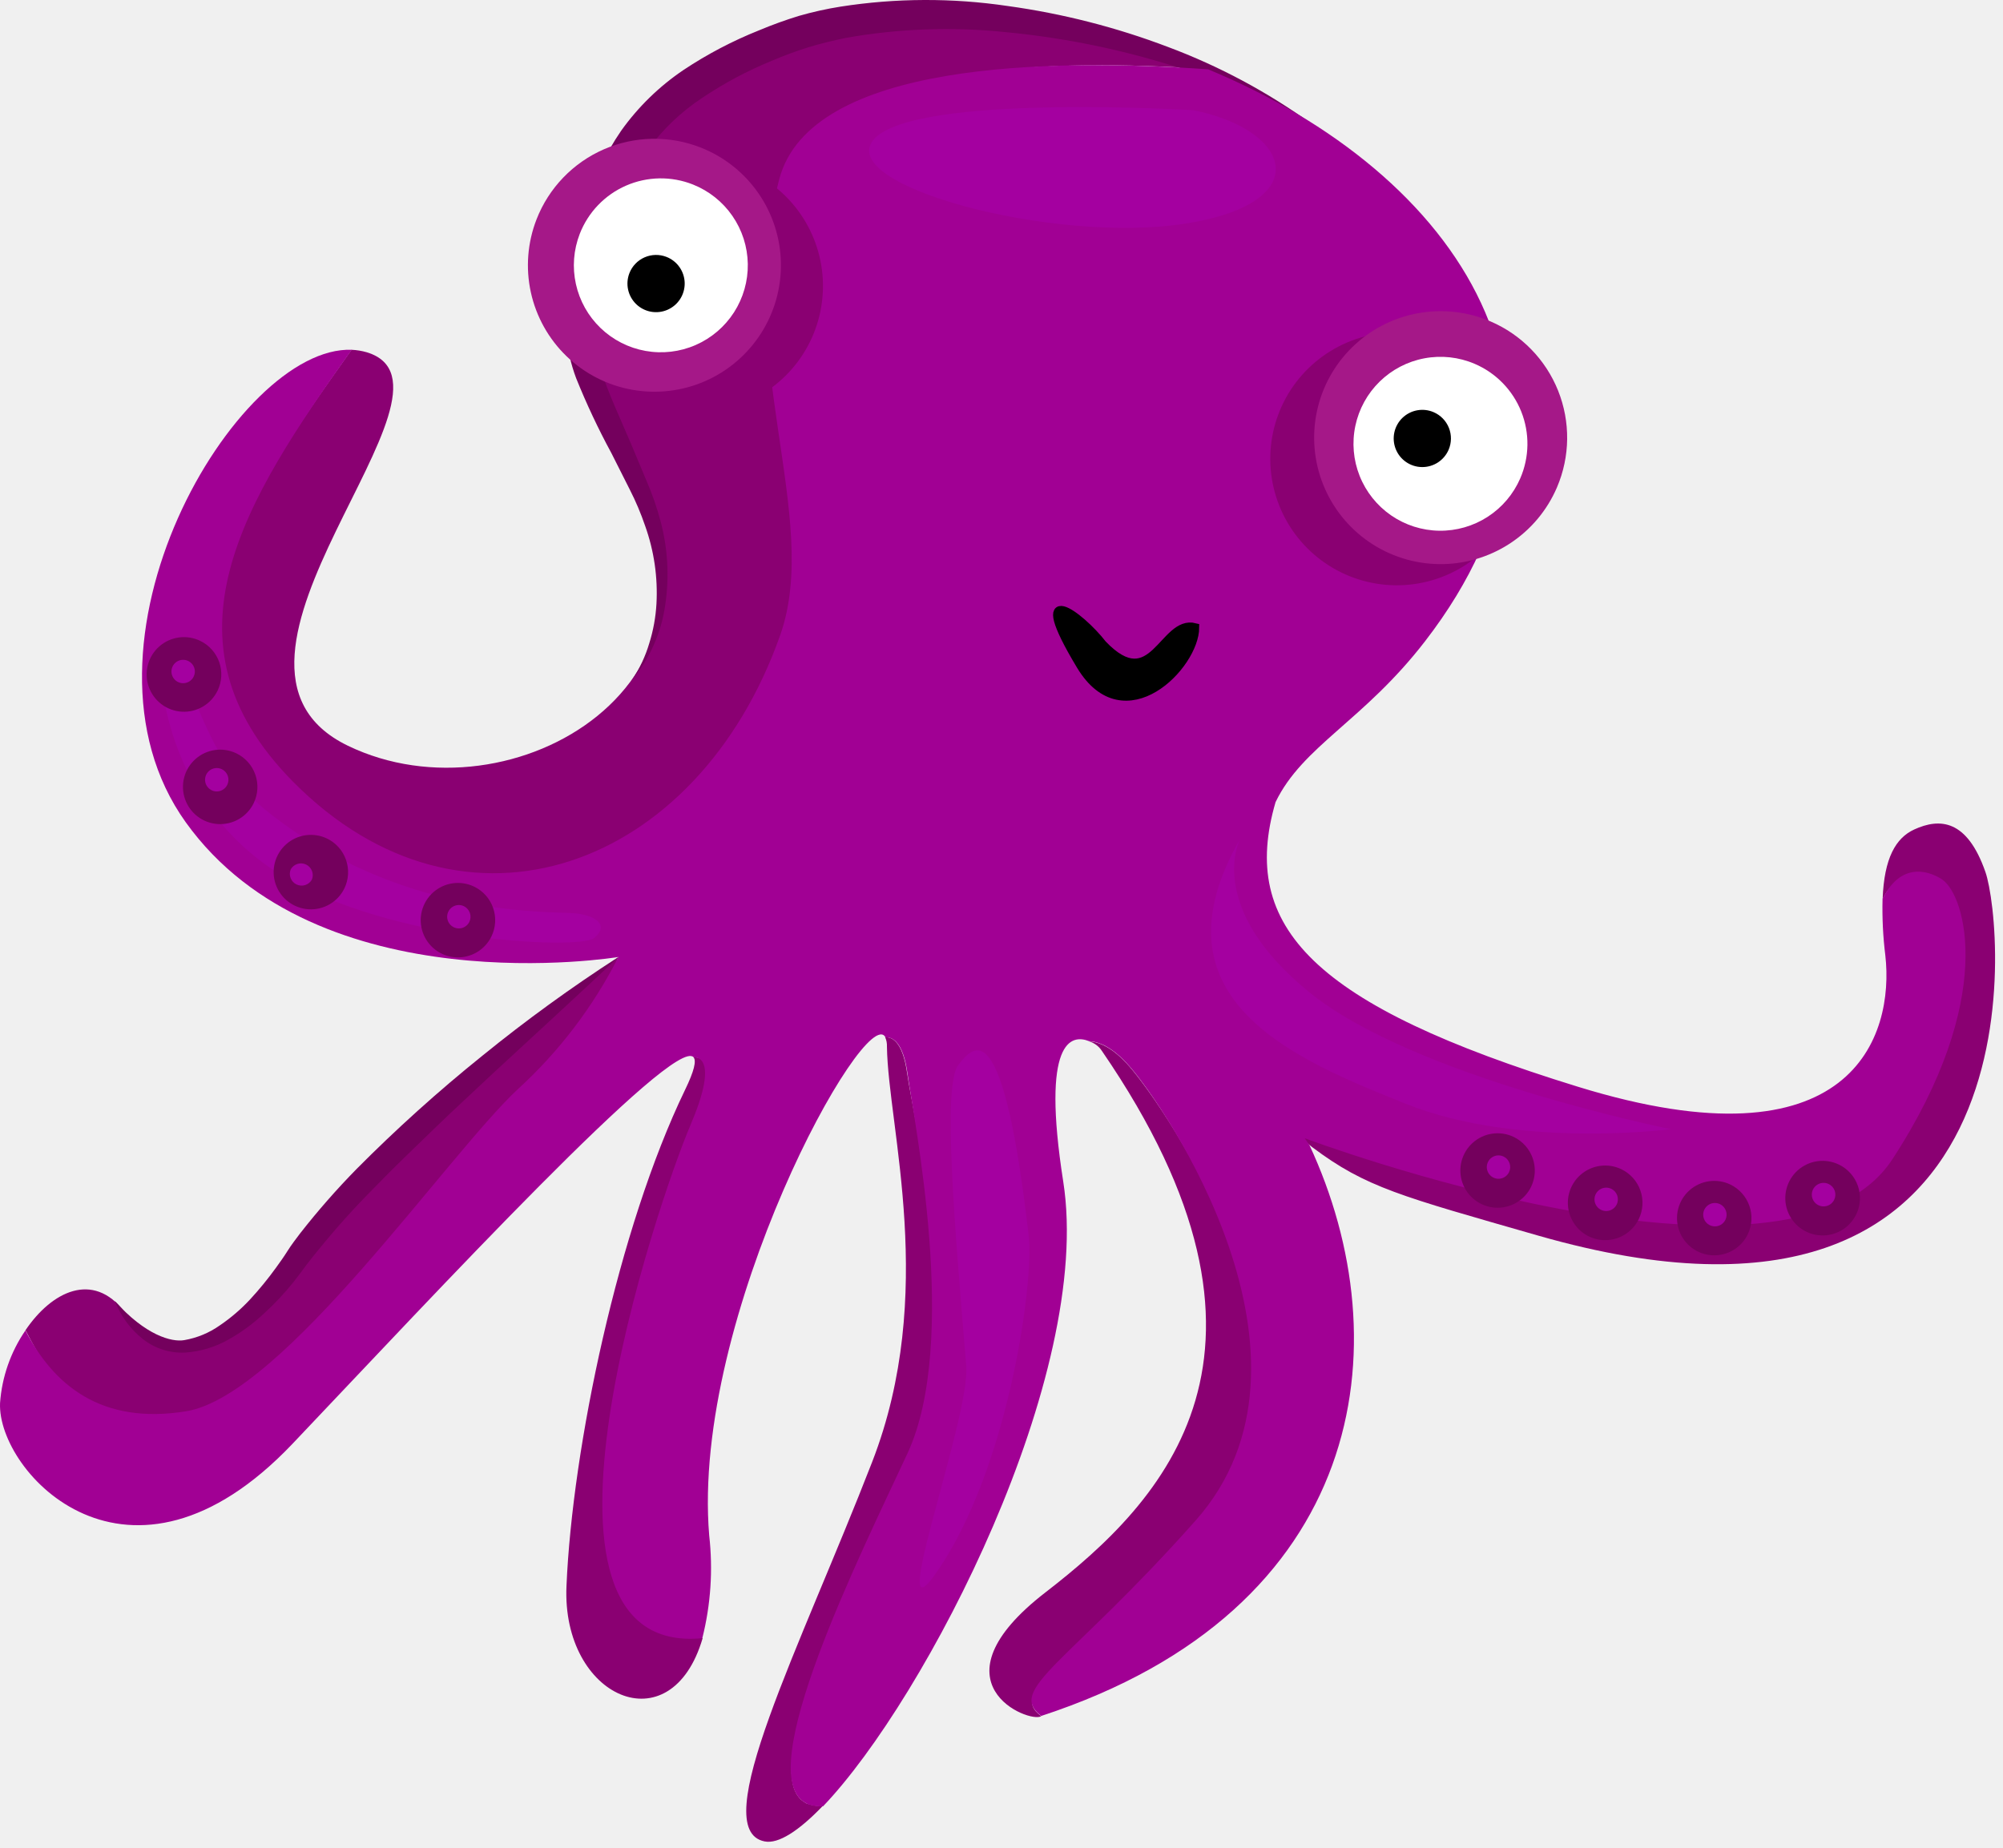
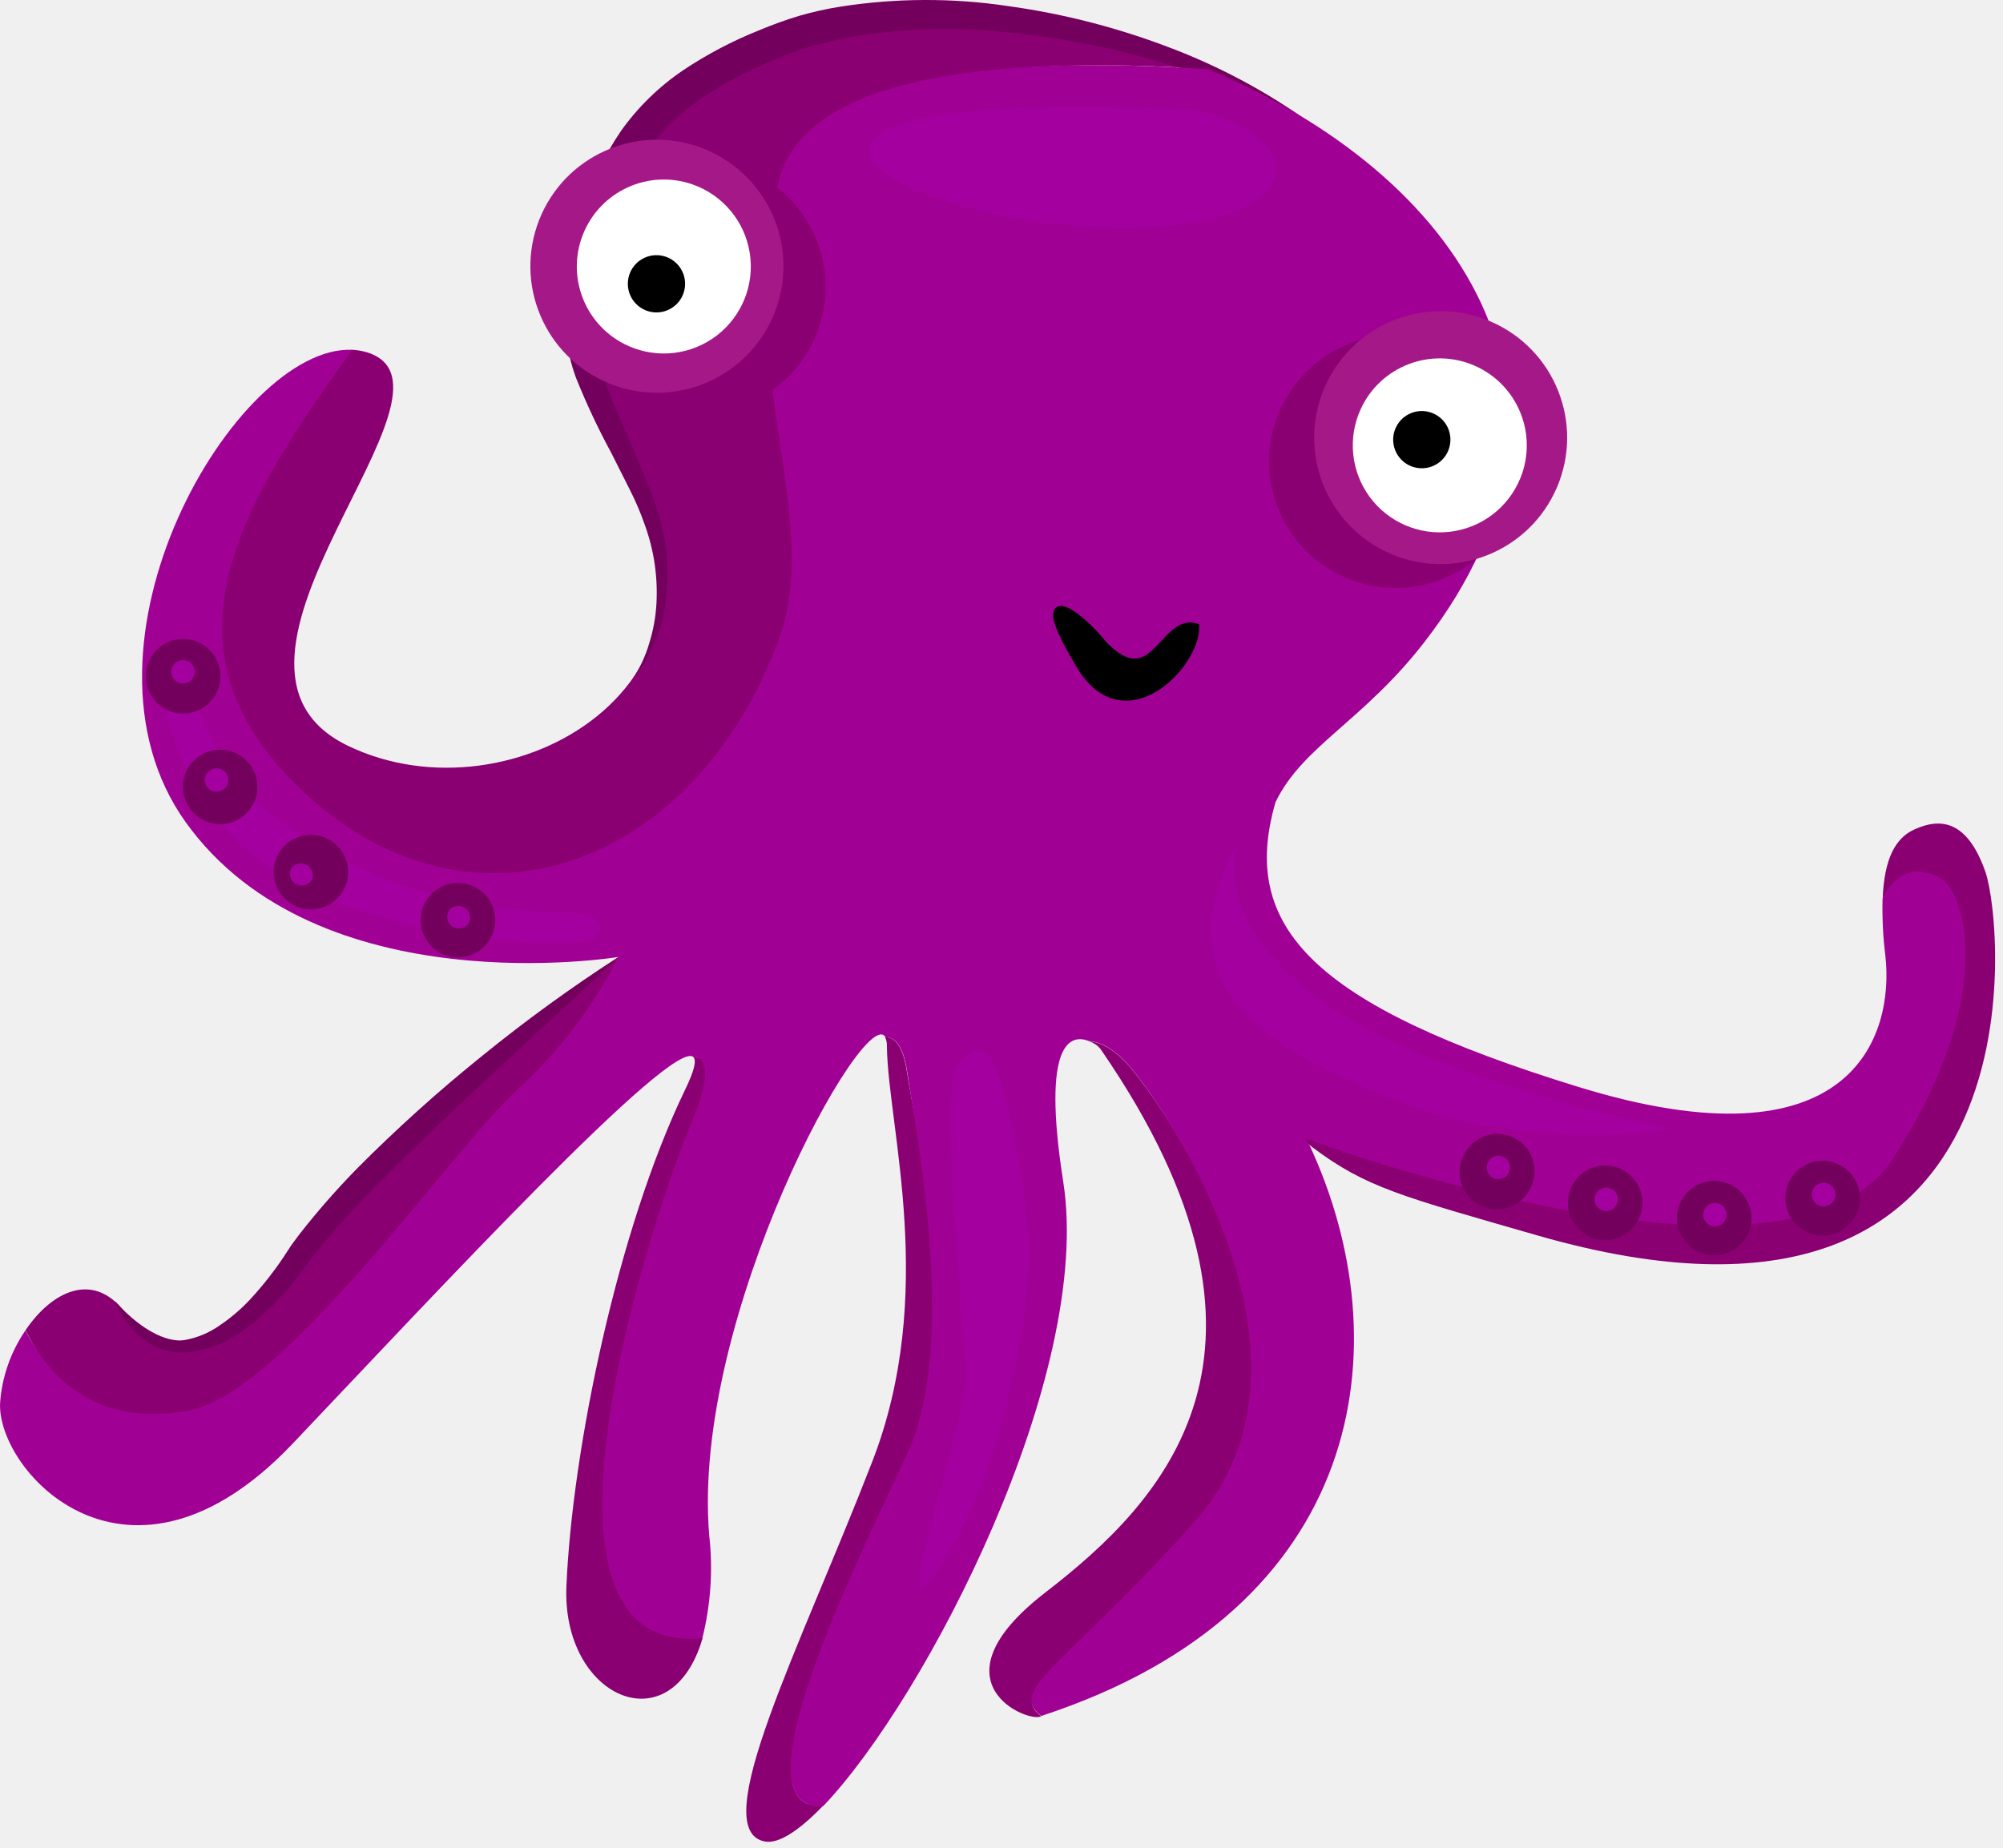
- <svg xmlns="http://www.w3.org/2000/svg" width="233" height="215" viewBox="0 0 233 215" fill="none">
-   <path d="M18.713 172.056C17.729 174.089 13.498 174.08 9.258 172.056C5.018 170.033 2.388 166.694 3.372 164.698C4.356 162.703 8.587 162.666 12.827 164.698C17.067 166.731 19.698 170.005 18.713 172.056Z" fill="#A400A0" />
-   <path d="M93.839 209.84L93.756 209.784L93.839 209.84Z" fill="#A10094" />
-   <path d="M95.752 210.143C95.202 210.192 94.648 210.129 94.124 209.959C94.647 210.137 95.202 210.2 95.752 210.143Z" fill="#A10094" />
-   <path d="M30.872 94.255C50.868 114.489 88.044 101.374 97.637 74.269C102.502 60.473 87.98 41.507 93.397 20.924C96.993 7.219 122.176 6.796 140.506 8.047C136.24 6.284 131.846 4.845 127.363 3.743C124.842 3.116 122.262 2.752 119.665 2.657C71.562 -3.652 59.32 31.123 72.933 53.933C87.998 79.236 59.523 95.975 40.475 86.768C20.535 77.138 55.945 45.058 42.682 40.992C42.099 40.821 41.496 40.722 40.889 40.698C28.389 58.256 14.74 77.893 30.872 94.255Z" fill="#8A0072" />
-   <path d="M73.521 79.097C74.403 77.792 75.08 76.359 75.526 74.848C75.994 73.356 76.275 71.811 76.363 70.249C76.532 67.172 76.085 64.092 75.048 61.19C74.552 59.736 73.953 58.319 73.254 56.95L71.121 52.719C69.588 49.893 68.219 46.982 67.019 44C66.416 42.387 66.026 40.702 65.86 38.987C65.731 37.291 65.784 35.586 66.016 33.901C66.218 32.255 66.522 30.654 66.844 29.082C67.166 27.509 67.543 25.909 68.012 24.317C68.917 21.066 70.353 17.986 72.261 15.203C74.241 12.43 76.702 10.034 79.527 8.13C82.282 6.298 85.22 4.757 88.292 3.531C89.812 2.893 91.362 2.331 92.937 1.848C94.526 1.391 96.142 1.031 97.775 0.772C104.215 -0.232 110.771 -0.257 117.218 0.698C123.593 1.578 129.847 3.176 135.862 5.462C141.849 7.701 147.507 10.736 152.684 14.485C147.135 11.463 141.276 9.048 135.209 7.284C129.209 5.496 123.047 4.304 116.814 3.724C110.68 3.099 104.489 3.328 98.419 4.405C96.929 4.717 95.448 5.058 94.013 5.508C92.561 5.962 91.134 6.49 89.736 7.09C86.926 8.243 84.239 9.676 81.716 11.367C79.255 12.984 77.106 15.031 75.37 17.41C73.678 19.855 72.383 22.553 71.535 25.403C71.066 26.847 70.67 28.337 70.311 29.836C69.953 31.335 69.621 32.862 69.392 34.361C68.849 37.243 69.019 40.215 69.888 43.016C70.808 45.867 72.178 48.737 73.411 51.652L75.25 56.049C75.893 57.54 76.425 59.078 76.842 60.647C77.687 63.82 77.871 67.132 77.384 70.378C76.936 73.588 75.597 76.609 73.521 79.097Z" fill="#74005D" />
-   <path d="M140.074 177.887C156.759 159.106 135.347 128.598 131.364 124.064C129.396 121.82 127.796 121.212 126.683 121.167C127.291 121.337 127.818 121.723 128.164 122.252C152.224 157.294 135.328 174.677 121.633 185.255C107.938 195.832 119.794 200.568 121.118 199.676C117.007 196.558 125.285 194.562 140.074 177.887Z" fill="#8A0072" />
-   <path d="M19.21 169.205C30.44 171.542 52.892 134.844 61.105 127.173C65.906 122.818 69.617 117.396 71.939 111.344C71.939 111.344 45.8 131.505 36.069 144.363C26.338 157.221 20.25 160.137 14.492 152.641C10.813 147.84 6.003 150.277 2.968 154.765C6.196 161.084 10.749 167.449 19.21 169.205Z" fill="#8A0072" />
-   <path d="M81.597 130.824C84.88 123.145 81.238 122.988 80.677 123.016C81.027 123.42 80.751 124.616 79.693 126.796C71.894 142.937 66.577 168.479 65.897 184.519C65.308 197.515 78.056 203.181 81.735 190.599C59.367 187.334 77.945 139.341 81.597 130.824Z" fill="#8A0072" />
-   <path d="M93.839 209.84L93.756 209.785C87.318 206.501 100.985 181.272 106.448 169.518C112.491 156.522 106.283 130.236 105.529 124.892C104.995 121.066 103.689 120.633 102.972 120.689C103.121 121.027 103.19 121.395 103.174 121.765C103.303 131.192 109.061 150.507 101.454 170.097C93.066 191.702 82.139 212.884 88.936 214.245C90.537 214.576 92.928 213.022 95.733 210.097C95.184 210.154 94.629 210.091 94.105 209.913C94.015 209.893 93.926 209.869 93.839 209.84Z" fill="#8A0072" />
-   <path d="M230.955 101.456C228.812 95.303 225.629 95.156 222.677 96.508C220.525 97.492 219.173 99.838 218.998 104.602C221.343 99.865 224.728 104.206 225.868 104.758C227.331 105.457 229.207 114.793 217.039 133.445C204.871 152.098 150.468 131.072 151.304 132.148C151.692 132.647 152.144 133.092 152.647 133.473C158.902 138.173 162.967 139.175 178.915 143.756C238.129 160.753 233.107 107.61 230.955 101.456Z" fill="#8A0072" />
-   <path d="M152.316 133.216C163.132 156.43 158.957 187.287 121.118 199.649C117.035 196.531 124.255 193.606 139.063 176.931C155.747 158.15 135.384 128.571 131.364 124.036C129.396 121.792 127.796 121.185 126.683 121.139C124.623 120.311 121.1 120.964 123.684 137.492C127.198 159.962 107.736 197.598 95.752 210.152C95.202 210.201 94.648 210.139 94.124 209.968L93.838 209.849L93.756 209.794C87.317 206.51 100.102 180.849 105.565 169.095C111.608 156.099 106.283 130.245 105.565 124.901C105.032 121.075 103.726 120.643 103.008 120.698C100.783 116.412 80.364 153.146 82.498 178.642C82.952 182.643 82.681 186.693 81.698 190.599C58.428 192.88 76.648 139.488 80.291 130.971C83.583 123.291 81.256 122.988 80.686 123.016C78.47 120.431 50.528 150.608 34.036 167.973C14.979 188.032 -0.344 171.265 0.006 163.245C0.221 160.215 1.24 157.298 2.958 154.793C6.196 161.084 11.733 165.83 21.694 164.193C32.997 162.289 51.999 134.411 60.222 126.74C65.025 122.358 68.995 117.142 71.939 111.344C71.939 111.344 36.989 117.148 21.602 95.662C6.886 75.115 27.479 40.165 40.916 40.698C28.417 58.256 17.923 74.572 34.064 90.925C54.059 111.16 81.164 101.043 90.757 73.901C95.623 60.105 85.239 41.452 90.647 20.85C94.252 7.146 122.204 6.778 140.534 8.065C169.663 20.16 187.653 46.281 165.763 74.618C158.598 83.899 151.534 86.787 148.38 93.326C144.13 107.876 152.794 116.964 183.542 126.437C215.53 136.315 220.377 120.505 219.311 111.151C219.042 108.973 218.934 106.778 218.989 104.584C221.334 99.847 224.912 101.631 225.951 102.349C228.628 104.188 232.307 116.219 220.138 134.871C207.97 153.524 151.773 132.434 151.773 132.434L152.316 133.216Z" fill="#A10094" />
-   <path d="M86.416 19.581C89.124 20.649 91.455 22.496 93.112 24.889C94.77 27.282 95.681 30.113 95.73 33.023C95.779 35.934 94.963 38.794 93.387 41.241C91.81 43.688 89.543 45.612 86.872 46.771C84.201 47.929 81.247 48.269 78.383 47.748C75.519 47.227 72.874 45.869 70.782 43.844C68.69 41.82 67.246 39.22 66.632 36.375C66.017 33.529 66.261 30.565 67.332 27.858C68.766 24.231 71.582 21.321 75.16 19.769C78.739 18.217 82.788 18.149 86.416 19.581Z" fill="#8A0072" />
-   <path d="M81.523 17.171C84.229 18.238 86.558 20.082 88.216 22.472C89.875 24.862 90.787 27.69 90.84 30.598C90.892 33.506 90.081 36.365 88.509 38.812C86.938 41.26 84.676 43.187 82.01 44.35C79.344 45.513 76.393 45.86 73.529 45.346C70.666 44.833 68.02 43.483 65.923 41.467C63.827 39.45 62.376 36.857 61.752 34.016C61.129 31.175 61.361 28.213 62.42 25.504C63.125 23.701 64.178 22.054 65.521 20.659C66.863 19.264 68.468 18.147 70.242 17.373C72.017 16.599 73.927 16.182 75.862 16.148C77.798 16.113 79.722 16.461 81.523 17.171Z" fill="#A51888" />
-   <path d="M80.603 21.466C82.46 22.203 84.058 23.473 85.194 25.117C86.33 26.76 86.954 28.703 86.988 30.701C87.021 32.699 86.462 34.661 85.382 36.342C84.301 38.023 82.747 39.345 80.916 40.144C79.084 40.943 77.058 41.181 75.091 40.829C73.124 40.478 71.305 39.551 69.864 38.168C68.423 36.784 67.424 35.004 66.993 33.053C66.562 31.102 66.718 29.068 67.442 27.205C67.925 25.961 68.65 24.825 69.574 23.863C70.499 22.9 71.605 22.13 72.828 21.596C74.051 21.063 75.368 20.777 76.703 20.754C78.037 20.732 79.363 20.974 80.603 21.466Z" fill="white" />
-   <path d="M77.531 29.891C78.145 30.131 78.673 30.548 79.049 31.088C79.426 31.628 79.634 32.268 79.647 32.926C79.659 33.585 79.477 34.232 79.122 34.787C78.766 35.342 78.255 35.778 77.651 36.042C77.048 36.306 76.38 36.385 75.731 36.269C75.083 36.153 74.484 35.847 74.009 35.391C73.535 34.934 73.206 34.347 73.065 33.704C72.924 33.06 72.978 32.39 73.218 31.776C73.54 30.954 74.175 30.294 74.984 29.941C75.793 29.587 76.709 29.569 77.531 29.891Z" fill="black" />
-   <path d="M176.009 59.176C174.862 61.852 172.948 64.128 170.508 65.716C168.068 67.304 165.212 68.132 162.3 68.097C159.389 68.061 156.554 67.162 154.154 65.515C151.754 63.867 149.896 61.545 148.816 58.841C147.736 56.138 147.482 53.175 148.086 50.327C148.69 47.479 150.126 44.874 152.211 42.843C154.296 40.811 156.937 39.443 159.799 38.912C162.662 38.382 165.617 38.712 168.292 39.861C171.875 41.401 174.7 44.3 176.147 47.922C177.594 51.543 177.544 55.591 176.009 59.176Z" fill="#8A0072" />
-   <path d="M181.113 56.711C179.968 59.387 178.054 61.663 175.615 63.252C173.175 64.84 170.319 65.669 167.409 65.635C164.498 65.6 161.663 64.702 159.262 63.056C156.861 61.409 155.003 59.088 153.921 56.385C152.84 53.682 152.585 50.719 153.188 47.871C153.791 45.023 155.225 42.418 157.309 40.386C159.393 38.353 162.033 36.984 164.895 36.452C167.757 35.919 170.712 36.248 173.388 37.396C176.972 38.934 179.8 41.833 181.248 45.454C182.697 49.076 182.649 53.125 181.113 56.711Z" fill="#A51888" />
-   <path d="M176.846 55.653C176.052 57.487 174.732 59.045 173.054 60.13C171.375 61.215 169.413 61.778 167.414 61.749C165.416 61.72 163.471 61.099 161.825 59.966C160.179 58.833 158.905 57.237 158.165 55.381C157.424 53.525 157.25 51.491 157.664 49.536C158.079 47.58 159.063 45.792 160.492 44.395C161.922 42.999 163.733 42.057 165.697 41.689C167.662 41.32 169.691 41.542 171.53 42.326C172.756 42.849 173.867 43.609 174.799 44.563C175.731 45.517 176.465 46.646 176.959 47.884C177.453 49.123 177.697 50.447 177.678 51.78C177.658 53.113 177.376 54.429 176.846 55.653Z" fill="white" />
-   <path d="M168.513 52.324C168.254 52.929 167.821 53.444 167.269 53.804C166.717 54.163 166.071 54.351 165.412 54.343C164.754 54.336 164.112 54.133 163.569 53.76C163.025 53.388 162.605 52.862 162.36 52.251C162.116 51.639 162.058 50.969 162.194 50.324C162.331 49.68 162.655 49.09 163.127 48.63C163.599 48.171 164.196 47.861 164.844 47.741C165.491 47.62 166.16 47.695 166.765 47.955C167.576 48.303 168.215 48.959 168.543 49.778C168.871 50.597 168.86 51.513 168.513 52.324Z" fill="black" />
-   <path d="M139 73C135.314 72.036 134.147 81.141 128.248 74.971C125.637 71.597 119.449 67.016 125.716 77.428C130.784 85.85 139 77.428 139 73Z" fill="black" stroke="black" />
-   <path d="M138.796 12.821C138.796 12.821 106.448 10.834 101.684 16.178C96.92 21.522 122.526 28.429 137.876 26.019C153.227 23.609 150.256 15.083 138.796 12.821Z" fill="#A400A0" />
-   <path d="M18.686 77.975C18.686 77.975 18.879 92.232 31.287 100.877C43.694 109.523 67.322 110.553 69.088 109.155C70.854 107.757 69.502 106.479 66.734 106.249C63.965 106.019 46.416 106.8 30.863 94.218C21.942 87.026 20.995 70.461 18.686 77.975Z" fill="#A400A0" />
-   <path d="M119.674 143.876C120.254 148.962 117.522 169.408 109.778 181.677C102.033 193.947 112.923 165.122 112.399 158.923C111.01 142.229 109.64 126.281 111.479 123.908C113.319 121.535 116.685 117.681 119.674 143.876Z" fill="#A400A0" />
-   <path d="M144.25 97.612C144.25 97.612 140.065 105.504 152.316 115.455C164.567 125.407 194.358 131.376 194.358 131.376C194.358 131.376 176.726 133.685 163.647 128.47C150.569 123.255 133.562 116.301 144.25 97.612Z" fill="#A400A0" />
-   <path d="M71.939 111.344C67.175 115.842 62.365 120.238 57.582 124.662C55.218 126.897 52.809 129.086 50.482 131.349C48.155 133.611 45.8 135.837 43.565 138.164C41.299 140.435 39.15 142.82 37.127 145.31C36.621 145.917 36.124 146.543 35.664 147.15C35.205 147.757 34.68 148.493 34.156 149.146C33.105 150.461 31.952 151.691 30.707 152.825C29.458 154.003 28.067 155.022 26.568 155.86C25.034 156.73 23.324 157.246 21.565 157.368C19.779 157.463 18.02 156.904 16.616 155.795C15.158 154.636 14.034 153.109 13.361 151.371C16.929 155.372 19.964 156.173 21.427 155.924C22.92 155.666 24.337 155.079 25.575 154.204C26.859 153.331 28.04 152.316 29.098 151.178C30.172 150.013 31.177 148.784 32.105 147.499C32.565 146.865 33.025 146.221 33.457 145.531C33.889 144.841 34.423 144.151 34.929 143.48C36.971 140.871 39.157 138.378 41.477 136.012C46.106 131.35 50.992 126.95 56.111 122.832C61.174 118.717 66.458 114.882 71.939 111.344Z" fill="#74005D" />
-   <path d="M25.308 80.358C24.934 81.131 24.34 81.776 23.599 82.212C22.859 82.647 22.006 82.853 21.148 82.803C20.291 82.754 19.468 82.451 18.782 81.933C18.097 81.415 17.581 80.706 17.299 79.895C17.017 79.084 16.982 78.207 17.198 77.376C17.414 76.544 17.872 75.796 18.514 75.225C19.156 74.655 19.953 74.287 20.804 74.169C21.654 74.051 22.521 74.189 23.294 74.564C23.807 74.811 24.266 75.157 24.645 75.583C25.025 76.008 25.316 76.504 25.503 77.043C25.69 77.581 25.769 78.151 25.736 78.72C25.702 79.289 25.557 79.845 25.308 80.358Z" fill="#74005D" />
-   <path d="M29.511 93.446C29.137 94.216 28.543 94.858 27.804 95.291C27.066 95.724 26.215 95.928 25.36 95.877C24.505 95.827 23.684 95.525 23.002 95.008C22.319 94.491 21.804 93.784 21.523 92.975C21.242 92.166 21.207 91.292 21.422 90.464C21.637 89.635 22.093 88.888 22.733 88.319C23.372 87.749 24.166 87.382 25.014 87.263C25.862 87.144 26.726 87.279 27.497 87.651C28.532 88.153 29.325 89.045 29.703 90.132C30.081 91.218 30.012 92.41 29.511 93.446Z" fill="#74005D" />
-   <path d="M40.061 103.361C39.687 104.131 39.093 104.773 38.354 105.206C37.615 105.638 36.764 105.843 35.91 105.792C35.055 105.742 34.234 105.439 33.551 104.923C32.868 104.406 32.354 103.699 32.072 102.89C31.791 102.081 31.756 101.207 31.971 100.379C32.187 99.55 32.643 98.803 33.282 98.234C33.921 97.664 34.715 97.296 35.563 97.178C36.411 97.059 37.275 97.194 38.047 97.566C39.081 98.068 39.875 98.96 40.252 100.047C40.63 101.133 40.561 102.325 40.061 103.361Z" fill="#74005D" />
-   <path d="M57.168 108.953C56.794 109.723 56.2 110.365 55.461 110.798C54.722 111.231 53.872 111.435 53.017 111.384C52.162 111.334 51.341 111.031 50.658 110.515C49.975 109.998 49.461 109.291 49.18 108.482C48.898 107.673 48.863 106.799 49.079 105.971C49.294 105.142 49.75 104.395 50.389 103.826C51.029 103.256 51.822 102.888 52.67 102.77C53.518 102.651 54.383 102.786 55.154 103.158C55.667 103.406 56.126 103.752 56.506 104.178C56.885 104.603 57.176 105.099 57.363 105.637C57.55 106.176 57.63 106.746 57.596 107.314C57.562 107.883 57.417 108.44 57.168 108.953Z" fill="#74005D" />
-   <path d="M36.281 102.34C36.11 102.644 35.83 102.872 35.498 102.977C35.165 103.082 34.805 103.056 34.491 102.905C34.176 102.754 33.932 102.488 33.806 102.163C33.681 101.837 33.684 101.476 33.816 101.153C33.986 100.849 34.266 100.621 34.599 100.516C34.931 100.411 35.292 100.437 35.606 100.588C35.92 100.739 36.165 101.005 36.29 101.33C36.416 101.656 36.412 102.017 36.281 102.34Z" fill="#A400A0" />
-   <path d="M26.43 91.33C26.31 91.57 26.122 91.769 25.89 91.902C25.657 92.035 25.391 92.097 25.123 92.079C24.856 92.062 24.6 91.965 24.387 91.803C24.174 91.64 24.014 91.418 23.926 91.165C23.839 90.912 23.828 90.638 23.895 90.379C23.963 90.119 24.105 89.886 24.305 89.707C24.505 89.528 24.753 89.412 25.018 89.374C25.283 89.335 25.553 89.376 25.796 89.491C25.959 89.568 26.106 89.678 26.227 89.813C26.348 89.948 26.441 90.106 26.5 90.277C26.559 90.448 26.583 90.63 26.571 90.811C26.559 90.992 26.511 91.168 26.43 91.33Z" fill="#A400A0" />
-   <path d="M22.521 78.739C22.401 78.978 22.213 79.177 21.981 79.311C21.748 79.444 21.482 79.505 21.214 79.488C20.947 79.47 20.691 79.374 20.478 79.211C20.265 79.049 20.105 78.827 20.017 78.573C19.93 78.32 19.919 78.047 19.987 77.787C20.054 77.528 20.196 77.294 20.396 77.115C20.596 76.937 20.843 76.821 21.109 76.782C21.374 76.744 21.645 76.785 21.887 76.899C22.051 76.976 22.199 77.085 22.321 77.22C22.442 77.355 22.535 77.513 22.595 77.684C22.654 77.856 22.678 78.038 22.665 78.219C22.653 78.4 22.604 78.577 22.521 78.739Z" fill="#A400A0" />
-   <path d="M54.593 107.269C54.473 107.509 54.285 107.708 54.053 107.841C53.82 107.974 53.553 108.036 53.286 108.018C53.019 108.001 52.762 107.904 52.549 107.742C52.336 107.579 52.176 107.357 52.089 107.104C52.001 106.851 51.991 106.577 52.058 106.318C52.126 106.059 52.268 105.825 52.468 105.646C52.667 105.467 52.915 105.351 53.18 105.313C53.445 105.274 53.716 105.315 53.958 105.43C54.121 105.508 54.267 105.618 54.387 105.754C54.508 105.889 54.6 106.046 54.659 106.217C54.718 106.388 54.742 106.569 54.731 106.75C54.72 106.93 54.673 107.107 54.593 107.269Z" fill="#A400A0" />
-   <path d="M178.106 138.08C177.732 138.851 177.138 139.493 176.399 139.926C175.66 140.358 174.809 140.563 173.955 140.512C173.1 140.462 172.279 140.159 171.596 139.643C170.913 139.126 170.399 138.419 170.117 137.61C169.836 136.801 169.801 135.927 170.016 135.098C170.232 134.27 170.688 133.523 171.327 132.954C171.966 132.384 172.76 132.016 173.608 131.898C174.456 131.779 175.32 131.914 176.092 132.286C177.126 132.788 177.92 133.68 178.297 134.767C178.675 135.853 178.606 137.045 178.106 138.08Z" fill="#74005D" />
-   <path d="M175.531 136.398C175.411 136.637 175.223 136.836 174.99 136.969C174.758 137.103 174.491 137.164 174.224 137.147C173.956 137.129 173.7 137.033 173.487 136.87C173.274 136.708 173.114 136.486 173.027 136.232C172.939 135.979 172.928 135.706 172.996 135.446C173.063 135.187 173.206 134.953 173.405 134.774C173.605 134.596 173.853 134.48 174.118 134.441C174.383 134.403 174.654 134.444 174.896 134.558C175.06 134.636 175.207 134.745 175.327 134.88C175.448 135.015 175.541 135.173 175.6 135.345C175.659 135.516 175.684 135.697 175.672 135.878C175.66 136.059 175.612 136.236 175.531 136.398Z" fill="#A400A0" />
-   <path d="M190.633 141.834C190.26 142.607 189.666 143.253 188.926 143.689C188.186 144.125 187.334 144.331 186.477 144.283C185.619 144.234 184.795 143.933 184.11 143.416C183.424 142.899 182.907 142.191 182.624 141.38C182.34 140.569 182.304 139.693 182.519 138.861C182.734 138.03 183.191 137.281 183.832 136.709C184.473 136.138 185.268 135.769 186.119 135.65C186.969 135.53 187.836 135.666 188.609 136.039C189.646 136.539 190.441 137.431 190.821 138.517C191.2 139.604 191.132 140.797 190.633 141.834Z" fill="#74005D" />
-   <path d="M188.057 140.151C187.938 140.39 187.75 140.589 187.517 140.722C187.285 140.856 187.018 140.917 186.751 140.9C186.483 140.882 186.227 140.786 186.014 140.623C185.801 140.461 185.641 140.239 185.553 139.985C185.466 139.732 185.455 139.459 185.523 139.199C185.59 138.94 185.732 138.706 185.932 138.527C186.132 138.349 186.38 138.233 186.645 138.194C186.91 138.156 187.181 138.196 187.423 138.311C187.587 138.389 187.733 138.498 187.854 138.633C187.975 138.768 188.068 138.926 188.127 139.097C188.186 139.269 188.21 139.45 188.198 139.631C188.187 139.812 188.139 139.989 188.057 140.151Z" fill="#A400A0" />
-   <path d="M203.307 143.618C202.933 144.388 202.339 145.03 201.6 145.463C200.861 145.896 200.011 146.1 199.156 146.049C198.301 145.999 197.48 145.696 196.797 145.18C196.114 144.663 195.6 143.956 195.319 143.147C195.037 142.338 195.002 141.464 195.218 140.636C195.433 139.807 195.889 139.06 196.528 138.491C197.168 137.921 197.961 137.554 198.809 137.435C199.657 137.316 200.522 137.451 201.293 137.823C202.328 138.325 203.121 139.217 203.499 140.304C203.876 141.39 203.807 142.582 203.307 143.618Z" fill="#74005D" />
-   <path d="M200.704 141.935C200.584 142.174 200.396 142.373 200.164 142.507C199.931 142.64 199.664 142.702 199.397 142.684C199.13 142.666 198.873 142.57 198.66 142.407C198.448 142.245 198.287 142.023 198.2 141.77C198.113 141.516 198.102 141.243 198.169 140.983C198.237 140.724 198.379 140.49 198.579 140.312C198.778 140.133 199.026 140.017 199.291 139.978C199.557 139.94 199.827 139.981 200.069 140.095C200.233 140.173 200.38 140.282 200.501 140.417C200.622 140.552 200.714 140.71 200.774 140.882C200.833 141.053 200.857 141.234 200.845 141.415C200.833 141.596 200.785 141.773 200.704 141.935Z" fill="#A400A0" />
-   <path d="M215.926 141.291C215.552 142.064 214.958 142.71 214.217 143.145C213.477 143.58 212.624 143.786 211.766 143.736C210.909 143.687 210.085 143.384 209.4 142.866C208.715 142.349 208.198 141.639 207.916 140.828C207.634 140.017 207.599 139.14 207.816 138.309C208.032 137.478 208.49 136.729 209.132 136.158C209.774 135.588 210.571 135.22 211.421 135.102C212.272 134.985 213.139 135.122 213.912 135.497C214.425 135.744 214.884 136.091 215.263 136.516C215.643 136.941 215.934 137.438 216.121 137.976C216.308 138.514 216.387 139.084 216.354 139.653C216.32 140.222 216.175 140.778 215.926 141.291Z" fill="#74005D" />
-   <path d="M213.36 139.599C213.24 139.842 213.052 140.043 212.818 140.179C212.584 140.315 212.315 140.378 212.045 140.361C211.775 140.345 211.516 140.248 211.3 140.084C211.085 139.92 210.923 139.696 210.835 139.441C210.746 139.185 210.736 138.909 210.804 138.647C210.873 138.385 211.017 138.15 211.219 137.97C211.422 137.79 211.672 137.674 211.94 137.636C212.208 137.599 212.481 137.642 212.725 137.759C212.888 137.838 213.034 137.948 213.154 138.083C213.274 138.218 213.367 138.376 213.426 138.547C213.485 138.718 213.509 138.899 213.498 139.079C213.487 139.26 213.44 139.436 213.36 139.599Z" fill="#A400A0" />
+ <svg xmlns="http://www.w3.org/2000/svg" width="233" height="215" fill="none">
+   <path d="M18.71 172.06c-.98 2.03-5.21 2.02-9.45 0-4.24-2.03-6.87-5.37-5.89-7.36.99-2 5.22-2.03 9.46 0 4.24 2.03 6.87 5.3 5.88 7.36z" fill="#A400A0" />
+   <path d="M93.84 209.84l-.08-.06.08.06zM95.75 210.14z" fill="#A10094" />
+   <path d="M30.87 94.25c20 20.24 57.17 7.12 66.77-19.98 4.86-13.8-9.66-32.76-4.24-53.35C97 7.22 122.18 6.8 140.5 8.05a91.93 91.93 0 00-13.14-4.3c-2.52-.63-5.1-1-7.7-1.1-48.1-6.3-60.34 28.47-46.73 51.28C88 79.23 59.53 95.97 40.47 86.77c-19.94-9.63 15.47-41.71 2.21-45.78a7.36 7.36 0 00-1.8-.3c-12.5 17.57-26.14 37.2-10 53.56z" fill="#8A0072" />
+   <path d="M73.52 79.1c.88-1.3 1.56-2.74 2-4.25.47-1.5.75-3.04.84-4.6.17-3.08-.27-6.16-1.31-9.06-.5-1.45-1.1-2.87-1.8-4.24l-2.13-4.23a84.34 84.34 0 01-4.1-8.72c-.6-1.61-1-3.3-1.16-5.01-.13-1.7-.08-3.4.16-5.09.2-1.65.5-3.25.82-4.82.33-1.57.7-3.17 1.17-4.76.9-3.25 2.34-6.33 4.25-9.12a28.51 28.51 0 017.27-7.07 47.93 47.93 0 018.76-4.6c1.52-.64 3.07-1.2 4.65-1.68 1.59-.46 3.2-.82 4.84-1.08 6.44-1 13-1.03 19.44-.07a85.3 85.3 0 0118.64 4.76 71.2 71.2 0 0116.82 9.03 87.77 87.77 0 00-17.47-7.2 95.34 95.34 0 00-18.4-3.57 66.64 66.64 0 00-18.4.68c-1.48.32-2.96.66-4.4 1.1-1.45.46-2.88.99-4.27 1.59a45.16 45.16 0 00-8.02 4.28 24.53 24.53 0 00-6.35 6.04 28.16 28.16 0 00-3.84 8 58.23 58.23 0 00-1.22 4.43c-.36 1.5-.69 3.02-.92 4.52-.54 2.88-.37 5.85.5 8.66.92 2.85 2.29 5.72 3.52 8.63l1.84 4.4c.64 1.49 1.17 3.03 1.6 4.6.84 3.17 1.02 6.48.53 9.73a17.37 17.37 0 01-3.86 8.72z" fill="#74005D" />
+   <path d="M140.07 177.89c16.69-18.78-4.72-49.3-8.7-53.83-1.97-2.24-3.57-2.85-4.69-2.9.61.18 1.14.56 1.48 1.1 24.06 35.03 7.17 52.42-6.53 63-13.7 10.57-1.84 15.3-.51 14.42-4.11-3.12 4.16-5.12 18.95-21.8zM19.21 169.2c11.23 2.34 33.68-34.36 41.9-42.03a41.39 41.39 0 0010.83-15.83S45.8 131.5 36.07 144.36c-9.73 12.86-15.82 15.78-21.58 8.28-3.68-4.8-8.49-2.36-11.52 2.13 3.23 6.31 7.78 12.68 16.24 14.44zM81.6 130.82c3.28-7.67-.36-7.83-.92-7.8.35.4.07 1.6-.99 3.78-7.8 16.14-13.11 41.68-13.8 57.72-.58 13 12.17 18.66 15.84 6.08-22.36-3.27-3.78-51.26-.13-59.78zM93.84 209.84l-.08-.06c-6.44-3.28 7.22-28.5 12.69-40.26 6.04-13-.17-39.28-.92-44.63-.53-3.82-1.84-4.26-2.56-4.2.15.34.22.7.2 1.08.13 9.42 5.9 28.74-1.72 48.33-8.38 21.6-19.31 42.78-12.51 44.15 1.6.33 3.99-1.23 6.8-4.15-.56.05-1.11 0-1.63-.19a2.72 2.72 0 01-.27-.07zM230.96 101.46c-2.15-6.16-5.33-6.3-8.28-4.95-2.16.98-3.5 3.33-3.68 8.1 2.34-4.74 5.73-.4 6.87.15 1.46.7 3.34 10.03-8.83 28.68-12.17 18.66-66.57-2.37-65.74-1.3.4.5.84.95 1.35 1.33 6.25 4.7 10.32 5.7 26.26 10.29 59.22 17 54.2-36.15 52.05-42.3z" fill="#8A0072" />
+   <path d="M152.32 133.22c10.81 23.21 6.64 54.07-31.2 66.43-4.09-3.12 3.13-6.04 17.94-22.72 16.69-18.78-3.68-48.36-7.7-52.9-1.96-2.24-3.56-2.84-4.68-2.9-2.06-.82-5.58-.17-3 16.36 3.52 22.47-15.94 60.1-27.93 72.66-.55.05-1.1-.01-1.63-.18l-.28-.12-.08-.06c-6.44-3.28 6.34-28.94 11.8-40.7 6.05-13 .72-38.84 0-44.19-.53-3.83-1.83-4.26-2.55-4.2-2.23-4.29-22.65 32.45-20.51 57.94.45 4 .18 8.05-.8 11.96-23.27 2.28-5.05-51.11-1.4-59.63 3.28-7.68.96-7.98.39-7.95-2.22-2.59-30.16 27.59-46.65 44.95-19.06 20.06-34.38 3.3-34.03-4.72a17.08 17.08 0 012.95-8.46c3.24 6.3 8.77 11.04 18.73 9.4 11.3-1.9 30.3-29.78 38.53-37.45 4.8-4.38 8.78-9.6 11.72-15.4 0 0-34.95 5.8-50.34-15.68C6.9 75.11 27.48 40.16 40.92 40.7c-12.5 17.56-23 33.87-6.86 50.23 20 20.23 47.1 10.11 56.7-17.03 4.86-13.8-5.52-32.45-.11-53.05 3.6-13.7 31.55-14.07 49.88-12.78 29.13 12.09 47.12 38.21 25.23 66.55-7.16 9.28-14.23 12.17-17.38 18.7-4.25 14.56 4.41 23.64 35.16 33.12 31.99 9.88 36.84-5.94 35.77-15.29a44.48 44.48 0 01-.32-6.57c2.34-4.73 5.92-2.95 6.96-2.23 2.68 1.84 6.36 13.87-5.81 32.52-12.17 18.65-68.37-2.44-68.37-2.44l.55.79z" fill="#A10094" />
+   <path d="M86.42 19.58a14.72 14.72 0 11-10.8 27.38 14.72 14.72 0 0110.8-27.38z" fill="#8A0072" />
+   <path d="M81.52 17.17a14.72 14.72 0 11-10.8 27.38 14.72 14.72 0 0110.8-27.38z" fill="#A51888" />
+   <path d="M80.6 21.47a10.12 10.12 0 11-7.46 18.8 10.12 10.12 0 017.46-18.8z" fill="#fff" />
+   <path d="M77.53 29.9a3.33 3.33 0 11-2.43 6.2 3.33 3.33 0 012.43-6.2z" fill="#000" />
+   <path d="M176 59.18a14.72 14.72 0 11-27.05-11.6A14.72 14.72 0 01176 59.18z" fill="#8A0072" />
+   <path d="M181.11 56.71a14.71 14.71 0 11-27.05-11.58 14.71 14.71 0 0127.05 11.58z" fill="#A51888" />
+   <path d="M176.85 55.65a10.12 10.12 0 11-18.57-8.04 10.12 10.12 0 0118.57 8.04z" fill="#fff" />
+   <path d="M168.51 52.32a3.33 3.33 0 11-6.12-2.61 3.33 3.33 0 016.12 2.61z" fill="#000" />
+   <path d="M139 73c-3.69-.96-4.85 8.14-10.75 1.97-2.61-3.37-8.8-7.95-2.53 2.46 5.06 8.42 13.28 0 13.28-4.43z" fill="#000" stroke="#000" />
+   <path d="M138.8 12.82s-32.35-1.99-37.12 3.36c-4.76 5.34 20.85 12.25 36.2 9.84 15.35-2.41 12.38-10.94.92-13.2zM18.69 77.98s.19 14.25 12.6 22.9c12.4 8.64 36.03 9.67 37.8 8.28 1.76-1.4.41-2.68-2.36-2.91-2.76-.23-20.31.55-35.87-12.03-8.92-7.2-9.87-23.76-12.17-16.24zM119.67 143.88c.58 5.08-2.15 25.53-9.9 37.8-7.74 12.27 3.15-16.56 2.63-22.76-1.39-16.7-2.76-32.64-.92-35.01 1.84-2.38 5.2-6.23 8.2 19.97zM144.25 97.61s-4.19 7.9 8.07 17.84c12.25 9.96 42.04 15.93 42.04 15.93s-17.63 2.3-30.71-2.91c-13.08-5.22-30.09-12.17-19.4-30.86z" fill="#A400A0" />
+   <path d="M71.94 111.34c-4.76 4.5-9.58 8.9-14.36 13.32-2.36 2.24-4.77 4.43-7.1 6.69-2.33 2.26-4.68 4.49-6.91 6.81a94.38 94.38 0 00-7.9 8.99c-.47.6-.99 1.34-1.51 2a32.07 32.07 0 01-3.45 3.67 20.89 20.89 0 01-4.14 3.04 11.8 11.8 0 01-5 1.5 7.35 7.35 0 01-4.95-1.57 10.5 10.5 0 01-3.26-4.42c3.57 4 6.6 4.8 8.07 4.55a10.2 10.2 0 004.14-1.72 20.67 20.67 0 003.53-3.02 39.77 39.77 0 004.36-5.65c.43-.69.96-1.38 1.47-2.05 2.04-2.6 4.23-5.1 6.55-7.47a176.8 176.8 0 0114.63-13.18 179.11 179.11 0 0115.83-11.49zM25.3 80.36a4.34 4.34 0 11-7.8-3.78 4.34 4.34 0 017.8 3.78zM29.51 93.45a4.33 4.33 0 11-7.8-3.79 4.33 4.33 0 017.8 3.79zM40.06 103.36a4.33 4.33 0 11-7.8-3.79 4.33 4.33 0 017.8 3.8zM57.17 108.95a4.33 4.33 0 11-7.8-3.79 4.33 4.33 0 017.8 3.8z" fill="#74005D" />
+   <path d="M36.28 102.34a1.37 1.37 0 01-2.46-1.19 1.37 1.37 0 012.46 1.19zM26.43 91.33A1.36 1.36 0 1124 90.11a1.36 1.36 0 012.43 1.22zM22.52 78.74a1.36 1.36 0 11-2.43-1.22 1.36 1.36 0 012.43 1.22zM54.6 107.27a1.36 1.36 0 11-2.44-1.21 1.36 1.36 0 012.43 1.2z" fill="#A400A0" />
+   <path d="M178.1 138.08a4.33 4.33 0 11-7.78-3.78 4.33 4.33 0 017.79 3.78z" fill="#74005D" />
+   <path d="M175.53 136.4a1.36 1.36 0 11-2.43-1.22 1.36 1.36 0 012.43 1.22z" fill="#A400A0" />
+   <path d="M190.63 141.83a4.34 4.34 0 11-7.82-3.77 4.34 4.34 0 017.82 3.77z" fill="#74005D" />
+   <path d="M188.06 140.15a1.35 1.35 0 01-1.3.75 1.36 1.36 0 111.3-.75z" fill="#A400A0" />
+   <path d="M203.3 143.62a4.33 4.33 0 11-7.79-3.79 4.33 4.33 0 017.8 3.79z" fill="#74005D" />
+   <path d="M200.7 141.94a1.37 1.37 0 01-1.3.74 1.36 1.36 0 111.3-.75z" fill="#A400A0" />
+   <path d="M215.93 141.3a4.34 4.34 0 11-7.82-3.79 4.34 4.34 0 017.82 3.78z" fill="#74005D" />
+   <path d="M213.36 139.6a1.37 1.37 0 11-2.46-1.22 1.37 1.37 0 012.46 1.22z" fill="#A400A0" />
</svg>
